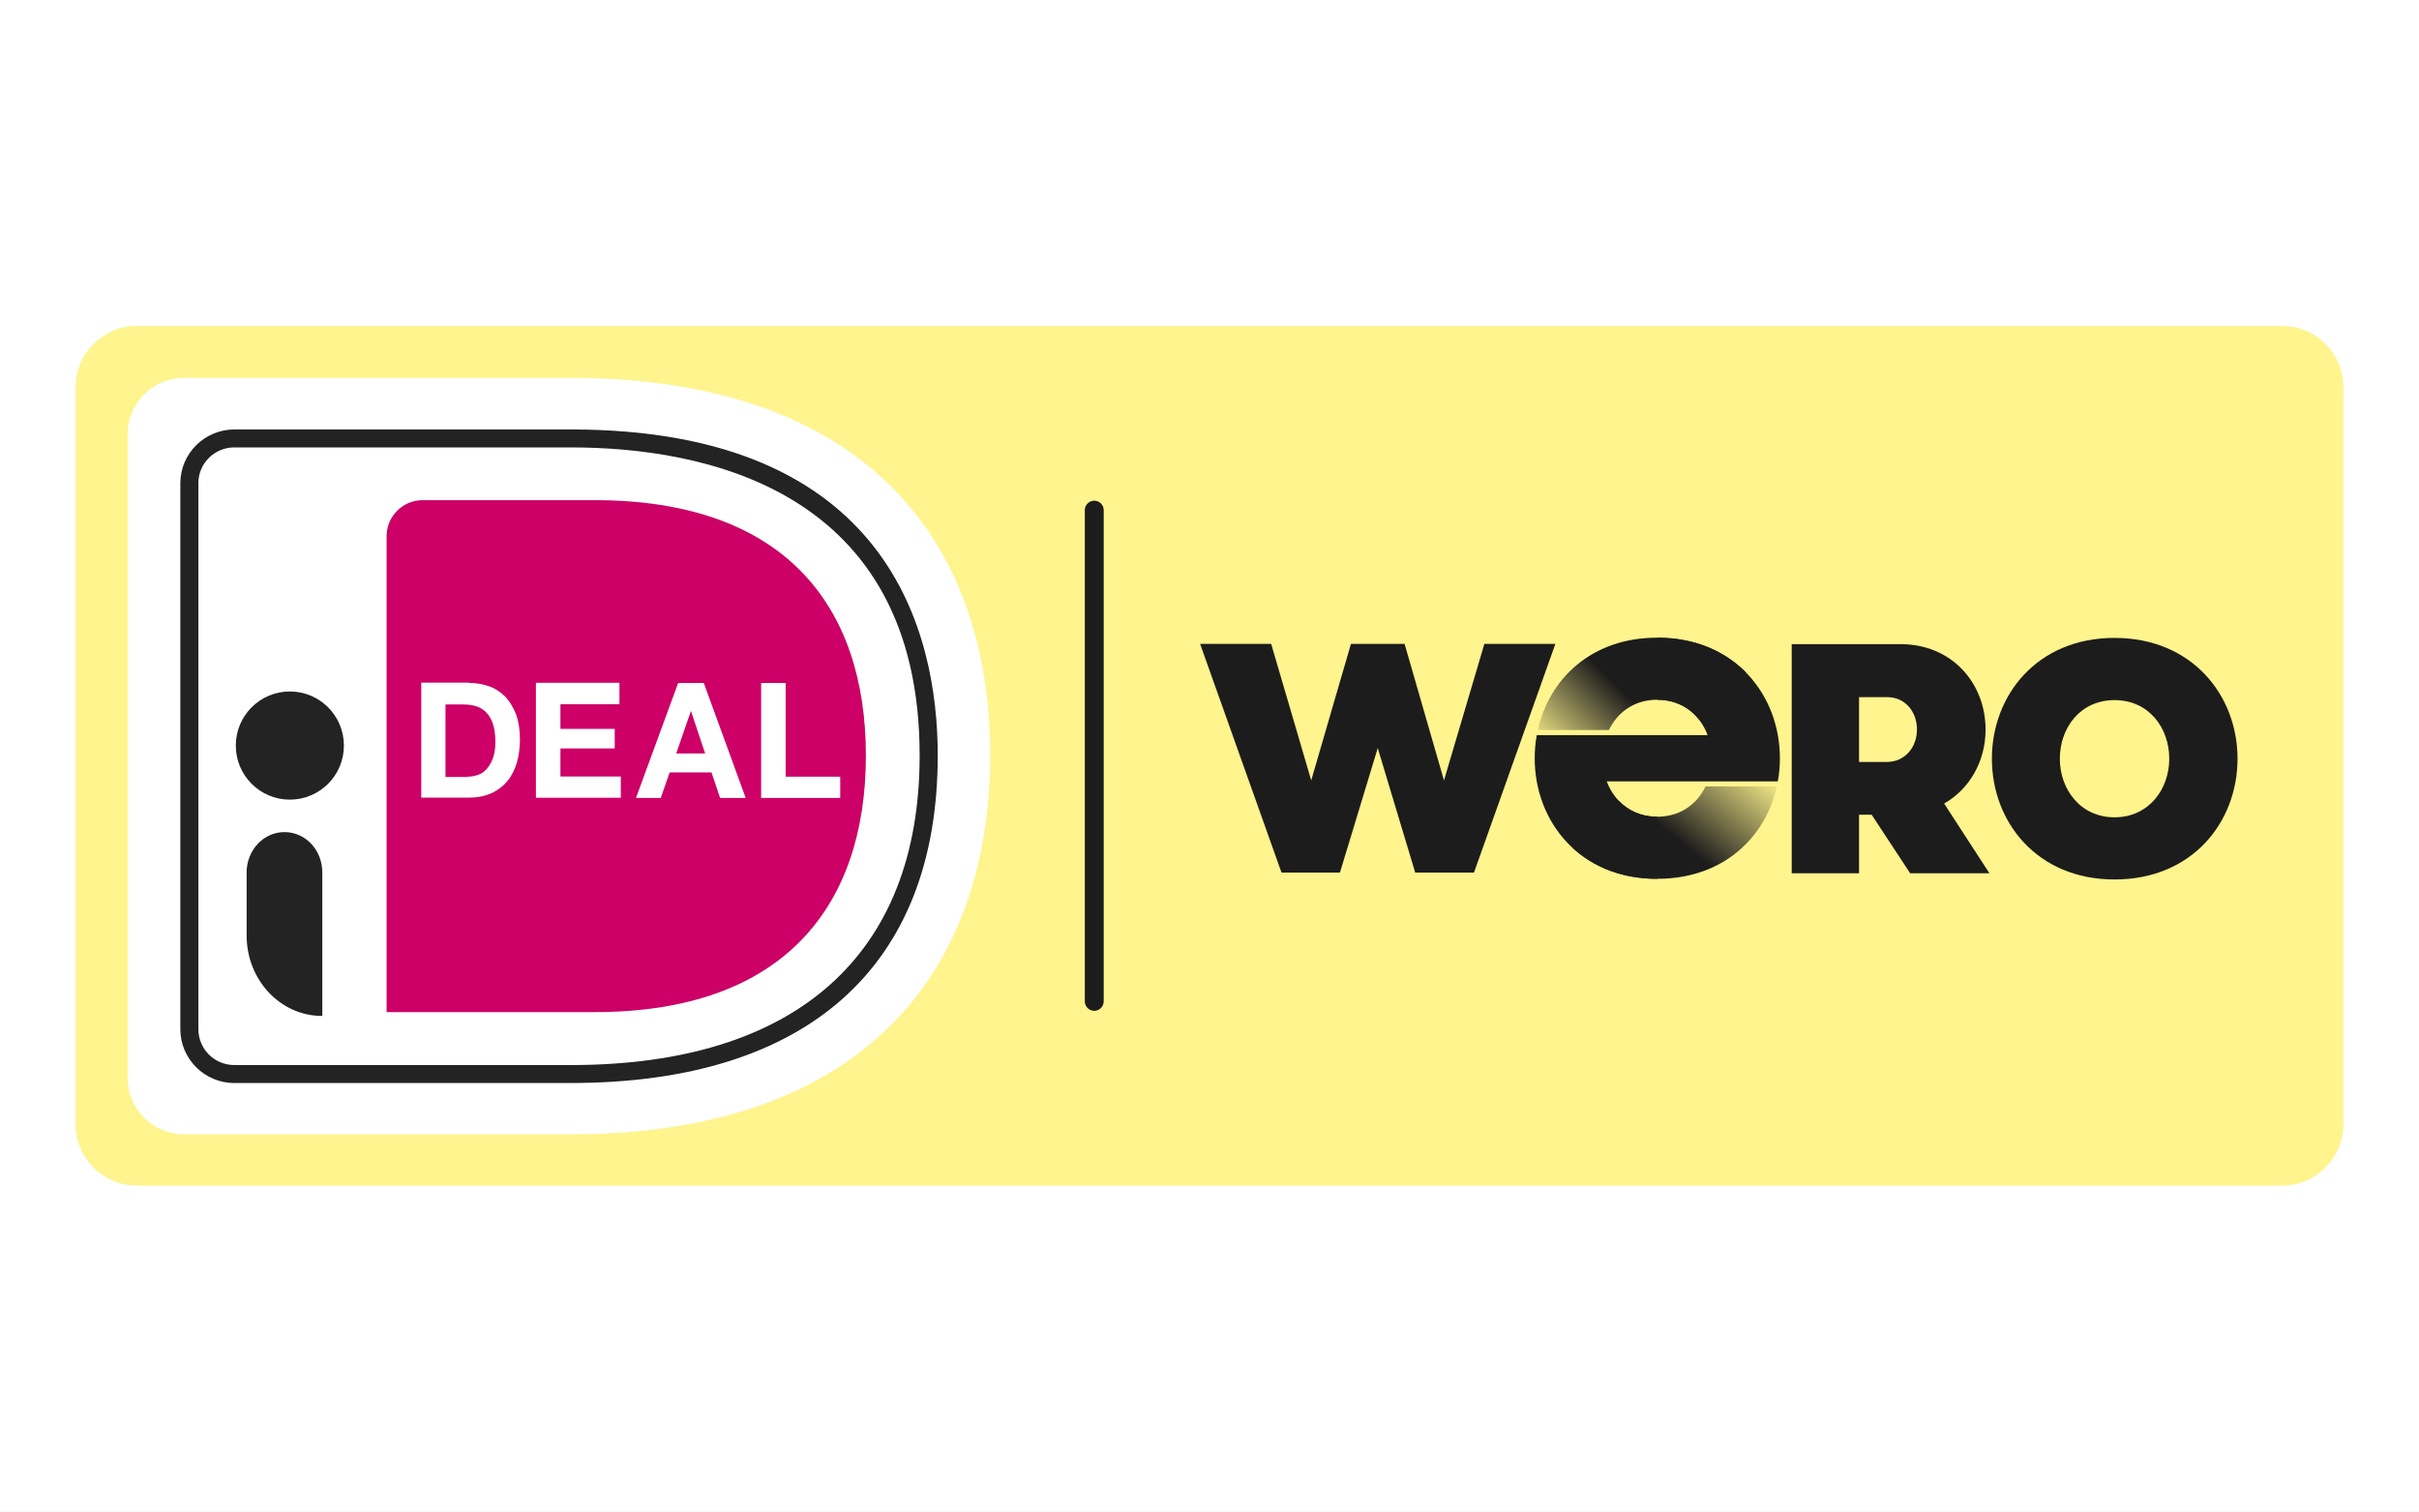
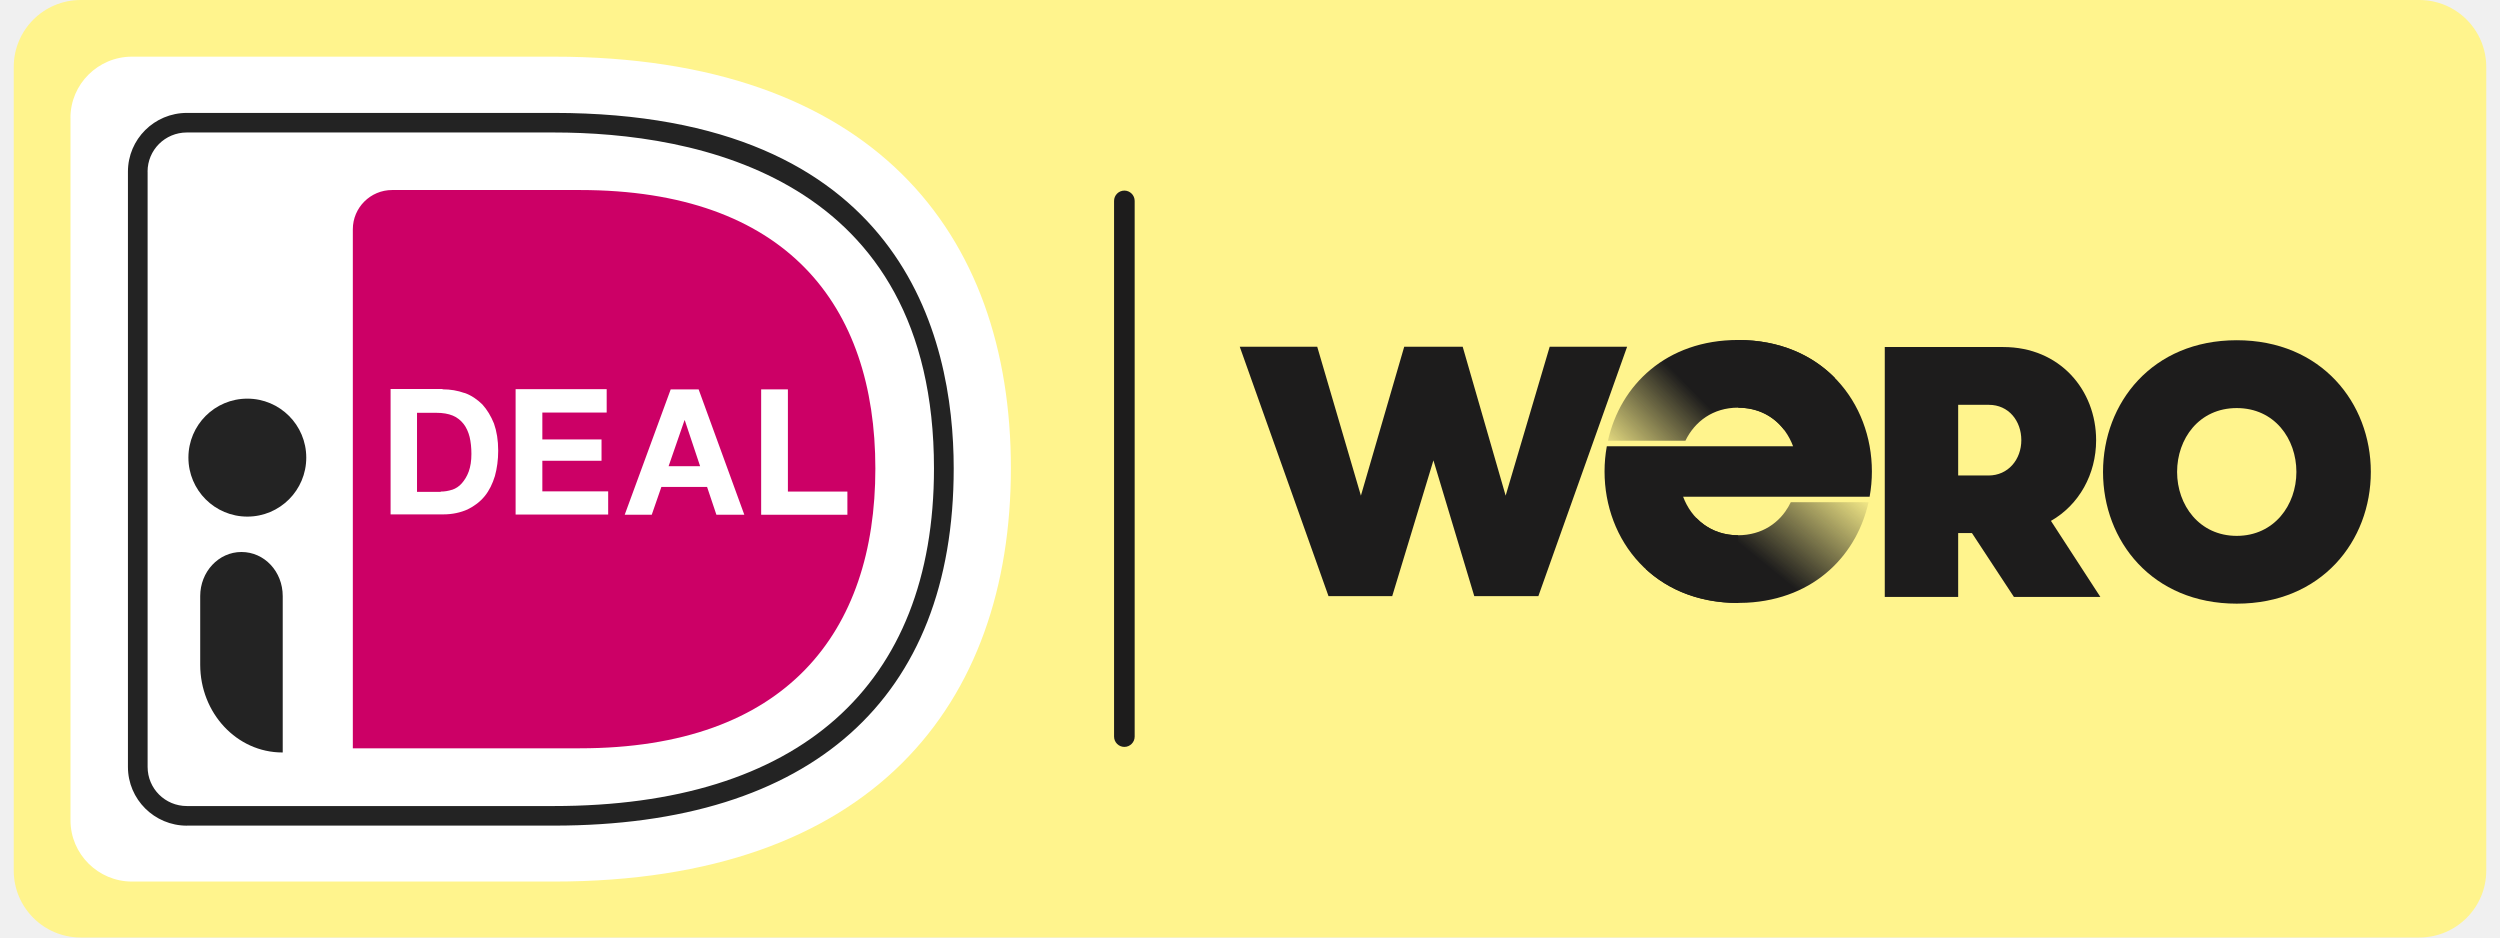
- <svg xmlns="http://www.w3.org/2000/svg" width="64" height="40" viewBox="0 0 64 40" fill="none">
-   <rect width="64" height="40" fill="white" />
-   <svg x="2" y="7" width="60" height="26" viewBox="0 0 480 182">
-     <defs>
-       <style>
+ <svg xmlns="http://www.w3.org/2000/svg" width="64" height="24" viewBox="0 0 480 182" fill="none">
+   <defs>
+     <style>
        .cls-1 {
          fill: url(#linear-gradient);
        }
        .cls-1, .cls-2, .cls-3, .cls-4, .cls-5, .cls-6, .cls-7, .cls-8, .cls-9 {
          stroke-width: 0px;
        }
        .cls-2, .cls-3 {
          fill-rule: evenodd;
        }
        .cls-2, .cls-6 {
          fill: #232323;
        }
        .cls-3, .cls-8 {
          fill: #fff;
        }
        .cls-4 {
          fill: url(#linear-gradient-2);
        }
        .cls-5 {
          fill: #1d1c1c;
        }
        .cls-7 {
          fill: #c06;
        }
        .cls-9 {
          fill: #fff48d;
        }
      </style>
-       <linearGradient id="linear-gradient" x1="352.72" y1="95.3" x2="330.2" y2="67.73" gradientTransform="translate(0 184) scale(1 -1)" gradientUnits="userSpaceOnUse">
-         <stop offset=".02" stop-color="#1d1c1c" stop-opacity="0" />
-         <stop offset=".68" stop-color="#1d1c1c" />
-       </linearGradient>
-       <linearGradient id="linear-gradient-2" x1="313.44" y1="89.45" x2="336.52" y2="112.26" gradientTransform="translate(0 184) scale(1 -1)" gradientUnits="userSpaceOnUse">
-         <stop offset=".02" stop-color="#1d1c1c" stop-opacity="0" />
-         <stop offset=".68" stop-color="#1d1c1c" />
-       </linearGradient>
-     </defs>
-     <rect class="cls-9" x="0" width="480" height="182" rx="13" ry="13" />
-     <g>
-       <path class="cls-8" d="M11.02,22.87v136.4c0,6.53,5.37,11.87,11.93,11.87h81.89c61.91,0,88.74-34.49,88.74-80.25S166.74,11,104.83,11H22.94c-6.56,0-11.93,5.34-11.93,11.87Z" />
-       <path class="cls-7" d="M65.83,44.48v100.79h44.07c40.02,0,57.37-22.5,57.37-54.31s-17.36-54.07-57.37-54.07h-36.44c-4.23,0-7.63,3.44-7.63,7.6Z" />
-       <path class="cls-2" d="M33.62,160.28h71.21c50.04,0,77.65-24.63,77.65-69.33,0-25.76-10.08-69.03-77.65-69.03H33.62c-6.32,0-11.45,5.1-11.45,11.4v115.57c0,6.29,5.13,11.4,11.45,11.4ZM25.98,33.32c0-4.21,3.4-7.6,7.63-7.6h71.21c27.55,0,73.83,8.49,73.83,65.23,0,42.26-26.24,65.53-73.83,65.53H33.62c-4.23,0-7.63-3.38-7.63-7.6V33.32Z" />
-       <path class="cls-3" d="M87.51,76.3c-1.34-.48-2.74-.72-4.26-.72v-.06h-10.09v24.34h10.21c1.81,0,3.38-.36,4.73-.96,1.34-.66,2.45-1.5,3.33-2.58.88-1.08,1.52-2.4,1.98-3.9.41-1.5.64-3.12.64-4.92,0-2.04-.29-3.78-.82-5.28-.58-1.44-1.34-2.7-2.27-3.72-.99-.96-2.1-1.74-3.44-2.22ZM85.12,95.07c-.76.24-1.46.36-2.22.36v.06h-4.61v-15.35h3.73c1.28,0,2.33.18,3.21.54.88.36,1.58.96,2.1,1.62.52.66.93,1.56,1.17,2.52.23.96.35,2.1.35,3.3,0,1.38-.18,2.46-.52,3.42-.35.96-.82,1.68-1.34,2.28-.52.6-1.17,1.02-1.87,1.26Z" />
-       <path class="cls-8" d="M115.11,75.59v4.5h-12.49v5.22h11.49v4.14h-11.49v5.94h12.78v4.5h-17.97v-24.34h17.68v.06Z" />
-       <path class="cls-3" d="M141.83,99.93l-8.87-24.34h-5.42l-8.93,24.34h5.25l1.87-5.4h8.87l1.81,5.4h5.43ZM130.27,81.58l2.98,8.93h-6.12l3.09-8.93h.06Z" />
-       <path class="cls-8" d="M150.29,75.58v19.85h11.55v4.5h-16.74v-24.34h5.19Z" />
-       <path class="cls-6" d="M45.35,100.29c6.32,0,11.44-5.12,11.44-11.45s-5.12-11.45-11.44-11.45-11.44,5.12-11.44,11.45,5.12,11.45,11.44,11.45Z" />
-       <path class="cls-6" d="M52.16,146.08c-8.86,0-15.96-7.65-15.96-17.05v-13.31c0-4.7,3.55-8.56,8.01-8.56s8.01,3.8,8.01,8.56v30.36h-.06Z" />
-     </g>
-     <g>
-       <path class="cls-5" d="M405.6,91.62c0-13.38,9.52-25.57,25.96-25.57s26.03,12.2,26.03,25.57-9.52,25.57-26.03,25.57c-16.44,0-25.96-12.2-25.96-25.57ZM443.14,91.62c0-6.45-4.25-12.4-11.58-12.4s-11.58,5.96-11.58,12.4,4.32,12.41,11.58,12.41,11.58-5.96,11.58-12.41Z" />
-       <path class="cls-5" d="M395.49,101.12c5.48-3.12,8.77-9.08,8.77-15.66,0-9.77-7.06-18.09-18.02-18.09h-23.01v48.51h14.25v-12.4h2.67l8.15,12.4h16.78l-9.59-14.76ZM383.37,92.31h-5.89v-13.72h5.96c3.84,0,6.3,3.12,6.3,6.86s-2.54,6.86-6.37,6.86Z" />
-       <path class="cls-5" d="M298.18,67.31l-8.55,28.91-8.34-28.91h-11.35l-8.41,28.91-8.48-28.91h-15.04l17.23,48.42h12.37l8-26.36,7.93,26.36h12.44l17.23-48.42h-15.04Z" />
-       <path class="cls-5" d="M334.78,103.91h-.03c-5.33,0-9.07-3.22-10.67-7.48h36.21c.29-1.6.44-3.24.44-4.9,0-13.34-9.49-25.51-25.95-25.52v13.14c5.36.01,9.06,3.23,10.65,7.48h-36.16c-.29,1.6-.44,3.24-.44,4.9,0,13.35,9.5,25.53,25.91,25.53h.03v-13.15Z" />
-       <path class="cls-1" d="M334.75,117.05c.56,0,1.11-.02,1.65-.04,3.33-.17,6.36-.85,9.06-1.94,2.7-1.09,5.07-2.6,7.08-4.42,2.02-1.82,3.68-3.95,4.97-6.3,1.17-2.14,2.03-4.45,2.57-6.86h-15.09c-.31.64-.67,1.26-1.08,1.83-.56.79-1.22,1.5-1.97,2.11-.75.62-1.59,1.14-2.51,1.54-.92.4-1.93.68-3.02.83-.53.07-1.08.11-1.65.11-3.39,0-6.14-1.31-8.11-3.36l-9.81,9.92c4.36,4.03,10.41,6.57,17.91,6.57Z" />
-       <path class="cls-4" d="M334.75,66c-13.92,0-22.87,8.76-25.26,19.56h15.04c1.8-3.72,5.34-6.42,10.22-6.42,3.89,0,6.91,1.68,8.88,4.22l9.9-10.01c-4.42-4.48-10.78-7.35-18.77-7.35Z" />
-     </g>
-     <path class="cls-5" d="M215.61,145c-1.1,0-2-.9-2-2V39c0-1.1.9-2,2-2s2,.9,2,2v104c0,1.1-.9,2-2,2Z" />
-   </svg>
+     <linearGradient id="linear-gradient" x1="352.72" y1="95.3" x2="330.2" y2="67.73" gradientTransform="translate(0 184) scale(1 -1)" gradientUnits="userSpaceOnUse">
+       <stop offset=".02" stop-color="#1d1c1c" stop-opacity="0" />
+       <stop offset=".68" stop-color="#1d1c1c" />
+     </linearGradient>
+     <linearGradient id="linear-gradient-2" x1="313.44" y1="89.45" x2="336.52" y2="112.26" gradientTransform="translate(0 184) scale(1 -1)" gradientUnits="userSpaceOnUse">
+       <stop offset=".02" stop-color="#1d1c1c" stop-opacity="0" />
+       <stop offset=".68" stop-color="#1d1c1c" />
+     </linearGradient>
+   </defs>
+   <rect class="cls-9" x="0" width="480" height="182" rx="13" ry="13" />
+   <g>
+     <path class="cls-8" d="M11.02,22.87v136.4c0,6.53,5.37,11.87,11.93,11.87h81.89c61.91,0,88.74-34.49,88.74-80.25S166.74,11,104.83,11H22.94c-6.56,0-11.93,5.34-11.93,11.87Z" />
+     <path class="cls-7" d="M65.83,44.48v100.79h44.07c40.02,0,57.37-22.5,57.37-54.31s-17.36-54.07-57.37-54.07h-36.44c-4.23,0-7.63,3.44-7.63,7.6Z" />
+     <path class="cls-2" d="M33.62,160.28h71.21c50.04,0,77.65-24.63,77.65-69.33,0-25.76-10.08-69.03-77.65-69.03H33.62c-6.32,0-11.45,5.1-11.45,11.4v115.57c0,6.29,5.13,11.4,11.45,11.4ZM25.98,33.32c0-4.21,3.4-7.6,7.63-7.6h71.21c27.55,0,73.83,8.49,73.83,65.23,0,42.26-26.24,65.53-73.83,65.53H33.62c-4.23,0-7.63-3.38-7.63-7.6V33.32Z" />
+     <path class="cls-3" d="M87.51,76.3c-1.34-.48-2.74-.72-4.26-.72v-.06h-10.09v24.34h10.21c1.81,0,3.38-.36,4.73-.96,1.34-.66,2.45-1.5,3.33-2.58.88-1.08,1.52-2.4,1.98-3.9.41-1.5.64-3.12.64-4.92,0-2.04-.29-3.78-.82-5.28-.58-1.44-1.34-2.7-2.27-3.72-.99-.96-2.1-1.74-3.44-2.22ZM85.12,95.07c-.76.24-1.46.36-2.22.36v.06h-4.61v-15.35h3.73c1.28,0,2.33.18,3.21.54.88.36,1.58.96,2.1,1.62.52.66.93,1.56,1.17,2.52.23.96.35,2.1.35,3.3,0,1.38-.18,2.46-.52,3.42-.35.96-.82,1.68-1.34,2.28-.52.6-1.17,1.02-1.87,1.26Z" />
+     <path class="cls-8" d="M115.11,75.59v4.5h-12.49v5.22h11.49v4.14h-11.49v5.94h12.78v4.5h-17.97v-24.34h17.68v.06Z" />
+     <path class="cls-3" d="M141.83,99.93l-8.87-24.34h-5.42l-8.93,24.34h5.25l1.87-5.4h8.87l1.81,5.4h5.43ZM130.27,81.58l2.98,8.93h-6.12l3.09-8.93h.06Z" />
+     <path class="cls-8" d="M150.29,75.58v19.85h11.55v4.5h-16.74v-24.34h5.19Z" />
+     <path class="cls-6" d="M45.35,100.29c6.32,0,11.44-5.12,11.44-11.45s-5.12-11.45-11.44-11.45-11.44,5.12-11.44,11.45,5.12,11.45,11.44,11.45Z" />
+     <path class="cls-6" d="M52.16,146.08c-8.86,0-15.96-7.65-15.96-17.05v-13.31c0-4.7,3.55-8.56,8.01-8.56s8.01,3.8,8.01,8.56v30.36h-.06Z" />
+   </g>
+   <g>
+     <path class="cls-5" d="M405.6,91.62c0-13.38,9.52-25.57,25.96-25.57s26.03,12.2,26.03,25.57-9.52,25.57-26.03,25.57c-16.44,0-25.96-12.2-25.96-25.57ZM443.14,91.62c0-6.45-4.25-12.4-11.58-12.4s-11.58,5.96-11.58,12.4,4.32,12.41,11.58,12.41,11.58-5.96,11.58-12.41Z" />
+     <path class="cls-5" d="M395.49,101.12c5.48-3.12,8.77-9.08,8.77-15.66,0-9.77-7.06-18.09-18.02-18.09h-23.01v48.51h14.25v-12.4h2.67l8.15,12.4h16.78l-9.59-14.76ZM383.37,92.31h-5.89v-13.72h5.96c3.84,0,6.3,3.12,6.3,6.86s-2.54,6.86-6.37,6.86Z" />
+     <path class="cls-5" d="M298.18,67.31l-8.55,28.91-8.34-28.91h-11.35l-8.41,28.91-8.48-28.91h-15.04l17.23,48.42h12.37l8-26.36,7.93,26.36h12.44l17.23-48.42h-15.04Z" />
+     <path class="cls-5" d="M334.78,103.91h-.03c-5.33,0-9.07-3.22-10.67-7.48h36.21c.29-1.6.44-3.24.44-4.9,0-13.34-9.49-25.51-25.95-25.52v13.14c5.36.01,9.06,3.23,10.65,7.48h-36.16c-.29,1.6-.44,3.24-.44,4.9,0,13.35,9.5,25.53,25.91,25.53h.03v-13.15Z" />
+     <path class="cls-1" d="M334.75,117.05c.56,0,1.11-.02,1.65-.04,3.33-.17,6.36-.85,9.06-1.94,2.7-1.09,5.07-2.6,7.08-4.42,2.02-1.82,3.68-3.95,4.97-6.3,1.17-2.14,2.03-4.45,2.57-6.86h-15.09c-.31.64-.67,1.26-1.08,1.83-.56.79-1.22,1.5-1.97,2.11-.75.62-1.59,1.14-2.51,1.54-.92.4-1.93.68-3.02.83-.53.07-1.08.11-1.65.11-3.39,0-6.14-1.31-8.11-3.36l-9.81,9.92c4.36,4.03,10.41,6.57,17.91,6.57Z" />
+     <path class="cls-4" d="M334.75,66c-13.92,0-22.87,8.76-25.26,19.56h15.04c1.8-3.72,5.34-6.42,10.22-6.42,3.89,0,6.91,1.68,8.88,4.22l9.9-10.01c-4.42-4.48-10.78-7.35-18.77-7.35Z" />
+   </g>
+   <path class="cls-5" d="M215.61,145c-1.1,0-2-.9-2-2V39c0-1.1.9-2,2-2s2,.9,2,2v104c0,1.1-.9,2-2,2Z" />
</svg>
